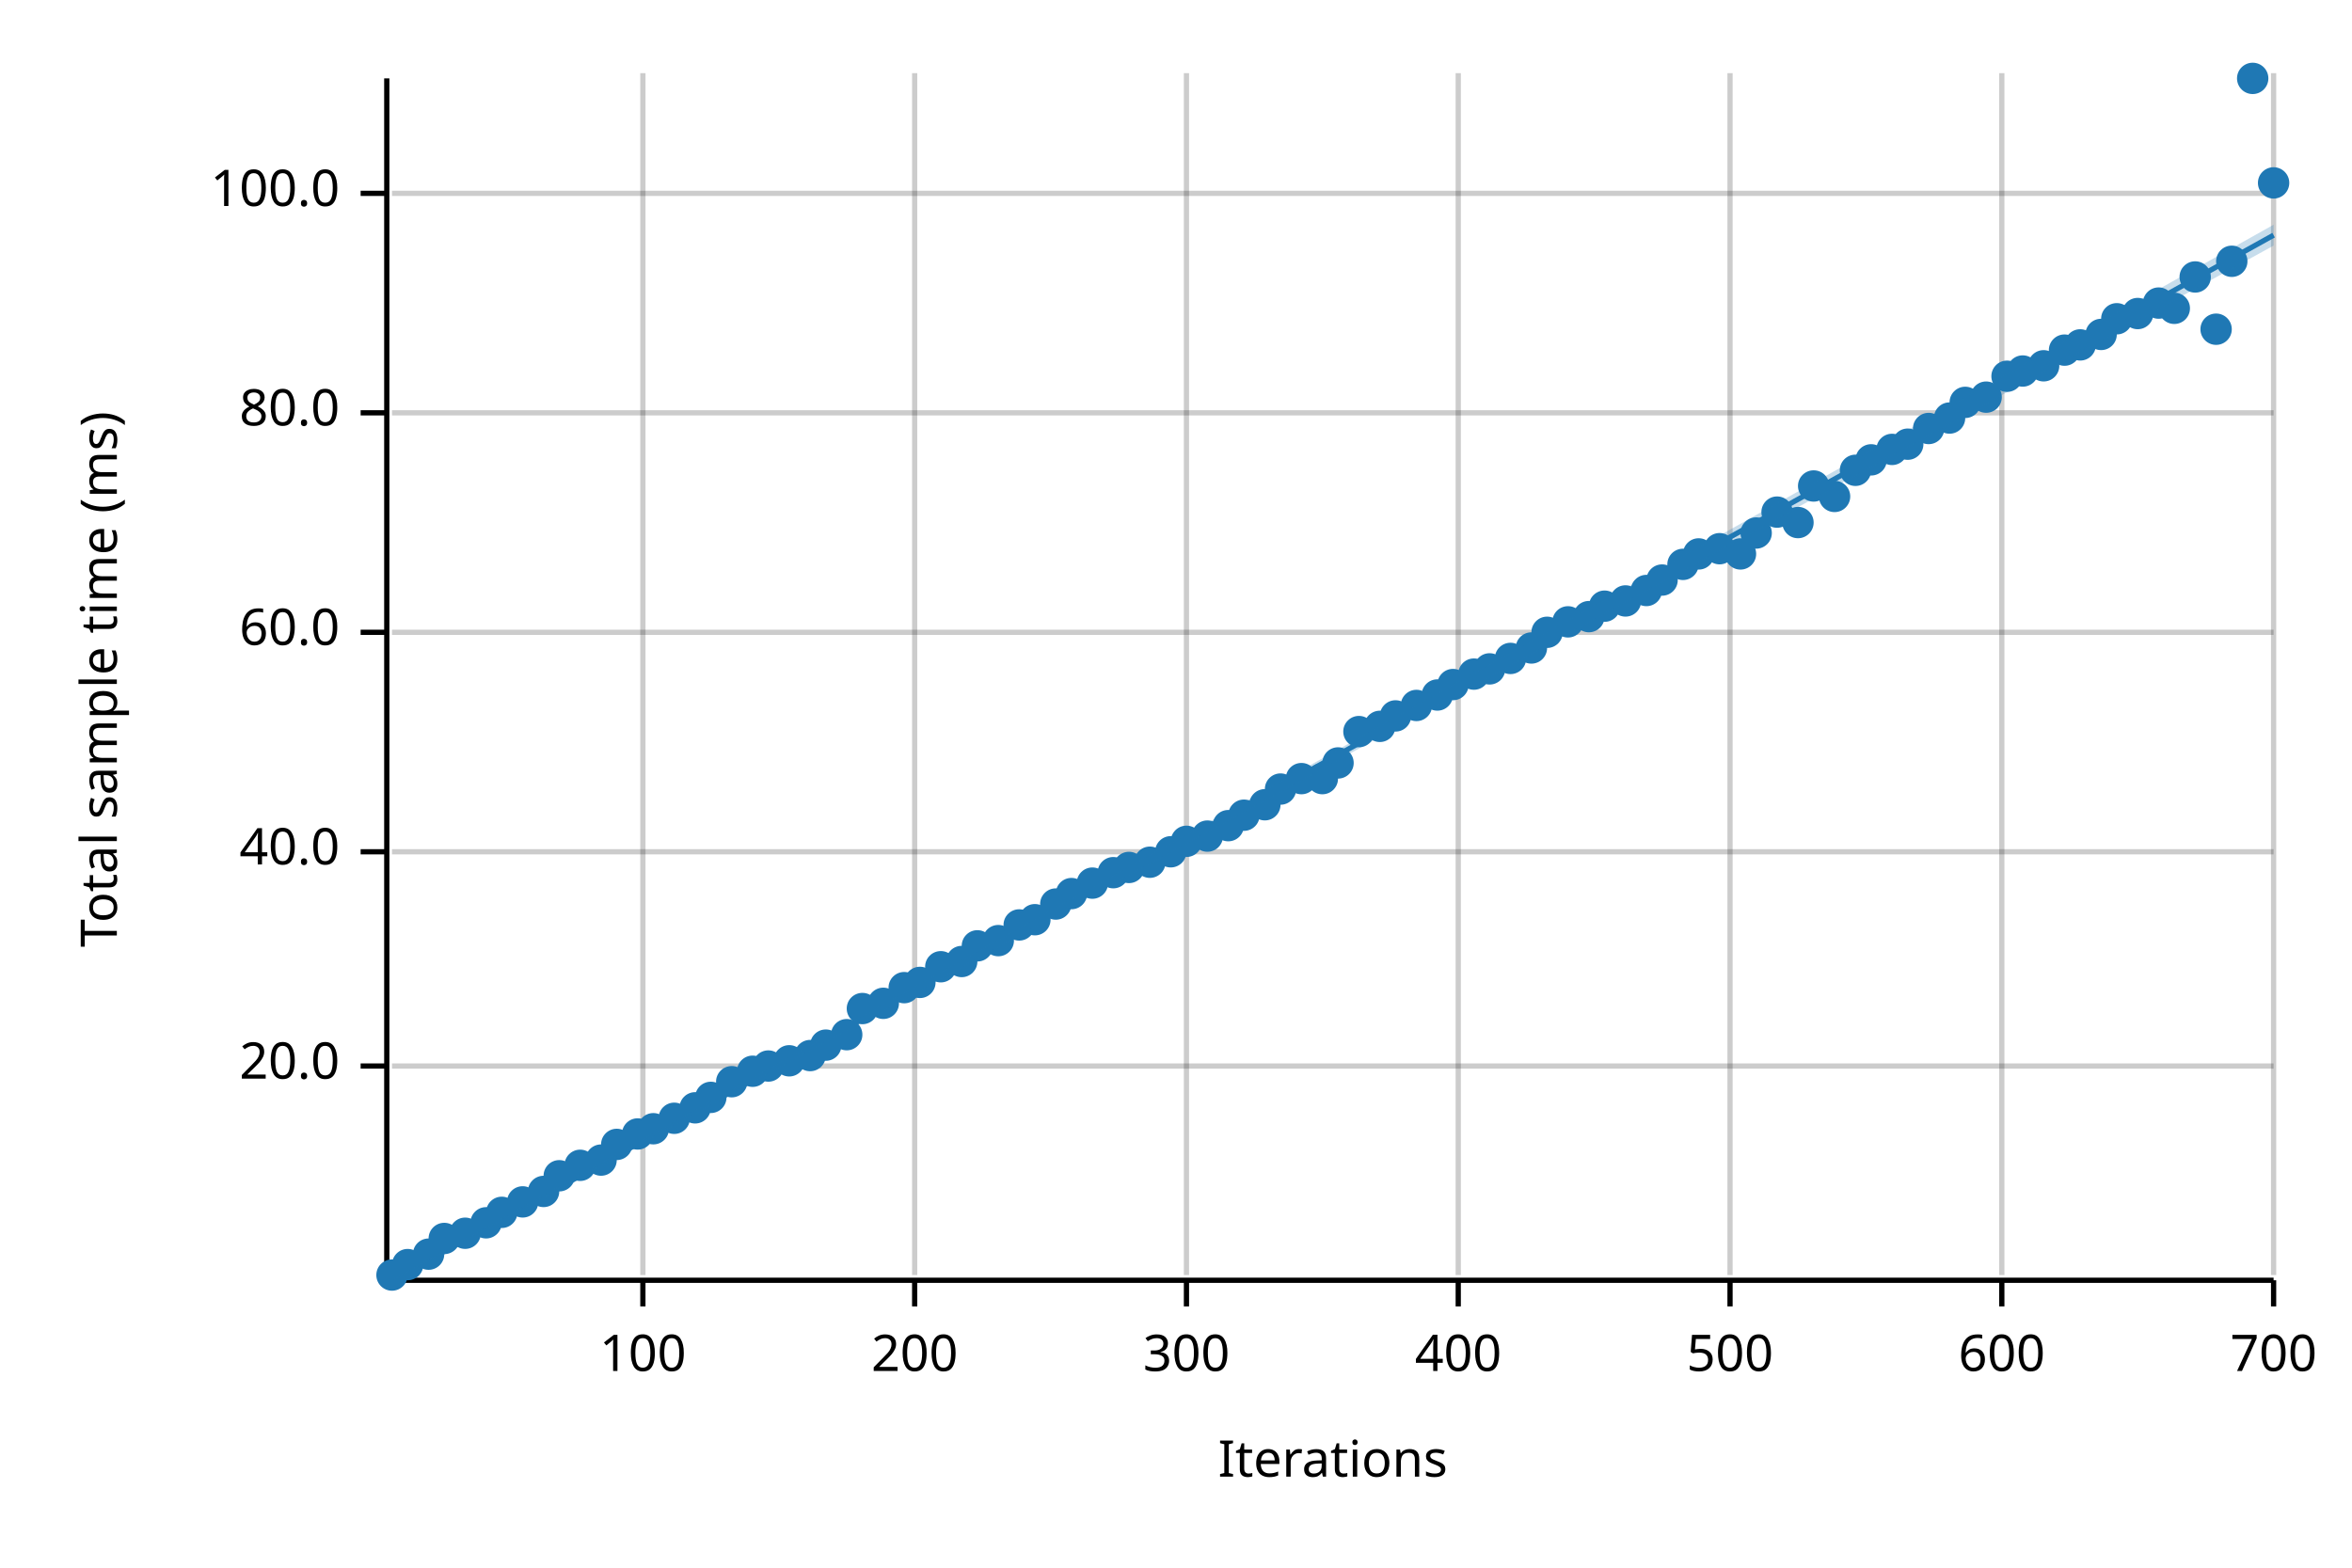
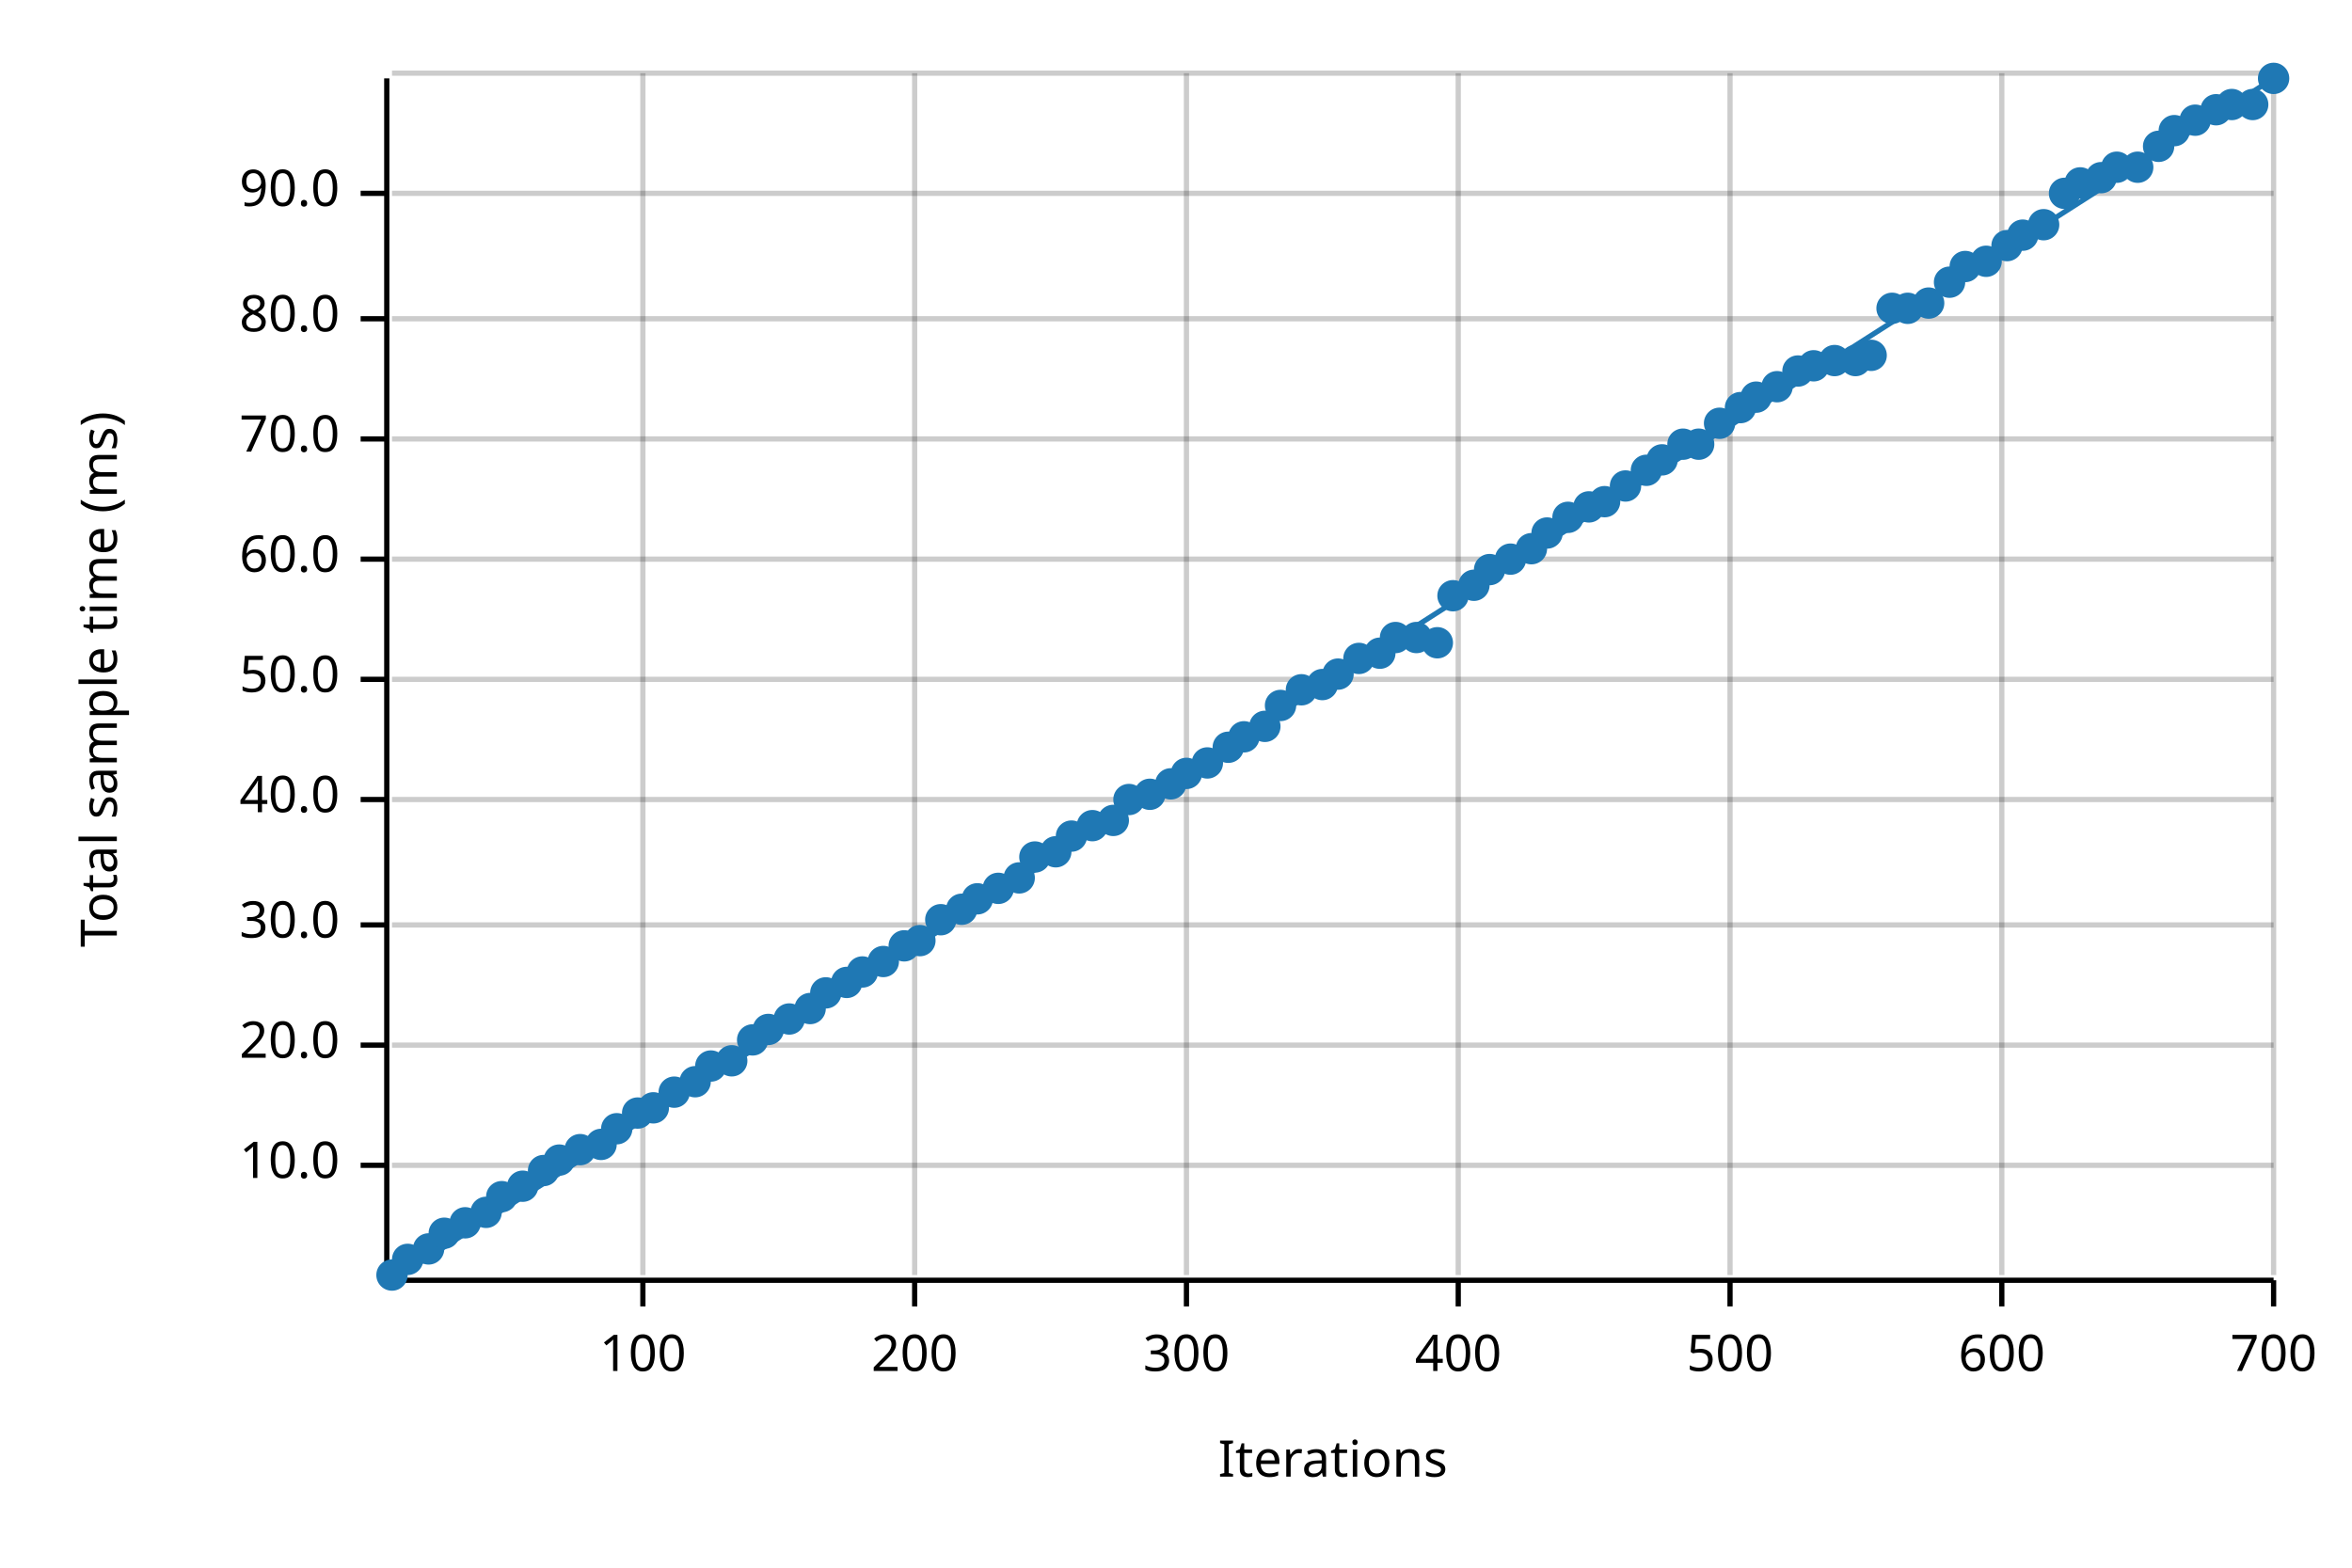
<svg xmlns="http://www.w3.org/2000/svg" width="450" height="300" viewBox="0 0 450 300">
  <text x="15" y="130" dy="0.76em" text-anchor="middle" font-family="sans-serif" font-size="9.677" opacity="1" fill="#000000" transform="rotate(270, 15, 130)">
Total sample time (ms)
</text>
  <text x="255" y="285" dy="-0.5ex" text-anchor="middle" font-family="sans-serif" font-size="9.677" opacity="1" fill="#000000">
Iterations
</text>
  <line opacity="0.2" stroke="#000000" stroke-width="1" x1="123" y1="244" x2="123" y2="14" />
  <line opacity="0.2" stroke="#000000" stroke-width="1" x1="175" y1="244" x2="175" y2="14" />
  <line opacity="0.2" stroke="#000000" stroke-width="1" x1="227" y1="244" x2="227" y2="14" />
  <line opacity="0.2" stroke="#000000" stroke-width="1" x1="279" y1="244" x2="279" y2="14" />
  <line opacity="0.2" stroke="#000000" stroke-width="1" x1="331" y1="244" x2="331" y2="14" />
  <line opacity="0.2" stroke="#000000" stroke-width="1" x1="383" y1="244" x2="383" y2="14" />
  <line opacity="0.2" stroke="#000000" stroke-width="1" x1="435" y1="244" x2="435" y2="14" />
-   <line opacity="0.2" stroke="#000000" stroke-width="1" x1="75" y1="204" x2="435" y2="204" />
-   <line opacity="0.2" stroke="#000000" stroke-width="1" x1="75" y1="163" x2="435" y2="163" />
-   <line opacity="0.2" stroke="#000000" stroke-width="1" x1="75" y1="121" x2="435" y2="121" />
-   <line opacity="0.2" stroke="#000000" stroke-width="1" x1="75" y1="79" x2="435" y2="79" />
+   <line opacity="0.2" stroke="#000000" stroke-width="1" x1="75" y1="223" x2="435" y2="223" />
+   <line opacity="0.2" stroke="#000000" stroke-width="1" x1="75" y1="200" x2="435" y2="200" />
+   <line opacity="0.2" stroke="#000000" stroke-width="1" x1="75" y1="177" x2="435" y2="177" />
+   <line opacity="0.2" stroke="#000000" stroke-width="1" x1="75" y1="153" x2="435" y2="153" />
+   <line opacity="0.2" stroke="#000000" stroke-width="1" x1="75" y1="130" x2="435" y2="130" />
+   <line opacity="0.2" stroke="#000000" stroke-width="1" x1="75" y1="107" x2="435" y2="107" />
+   <line opacity="0.2" stroke="#000000" stroke-width="1" x1="75" y1="84" x2="435" y2="84" />
+   <line opacity="0.2" stroke="#000000" stroke-width="1" x1="75" y1="61" x2="435" y2="61" />
  <line opacity="0.2" stroke="#000000" stroke-width="1" x1="75" y1="37" x2="435" y2="37" />
+   <line opacity="0.2" stroke="#000000" stroke-width="1" x1="75" y1="14" x2="435" y2="14" />
  <polyline fill="none" opacity="1" stroke="#000000" stroke-width="1" points="74,15 74,245 " />
-   <text x="65" y="204" dy="0.5ex" text-anchor="end" font-family="sans-serif" font-size="9.677" opacity="1" fill="#000000">
+   <text x="65" y="223" dy="0.5ex" text-anchor="end" font-family="sans-serif" font-size="9.677" opacity="1" fill="#000000">
+ 10.0
+ </text>
+   <polyline fill="none" opacity="1" stroke="#000000" stroke-width="1" points="69,223 74,223 " />
+   <text x="65" y="200" dy="0.5ex" text-anchor="end" font-family="sans-serif" font-size="9.677" opacity="1" fill="#000000">
20.0
</text>
-   <polyline fill="none" opacity="1" stroke="#000000" stroke-width="1" points="69,204 74,204 " />
-   <text x="65" y="163" dy="0.5ex" text-anchor="end" font-family="sans-serif" font-size="9.677" opacity="1" fill="#000000">
+   <polyline fill="none" opacity="1" stroke="#000000" stroke-width="1" points="69,200 74,200 " />
+   <text x="65" y="177" dy="0.5ex" text-anchor="end" font-family="sans-serif" font-size="9.677" opacity="1" fill="#000000">
+ 30.0
+ </text>
+   <polyline fill="none" opacity="1" stroke="#000000" stroke-width="1" points="69,177 74,177 " />
+   <text x="65" y="153" dy="0.5ex" text-anchor="end" font-family="sans-serif" font-size="9.677" opacity="1" fill="#000000">
40.0
</text>
-   <polyline fill="none" opacity="1" stroke="#000000" stroke-width="1" points="69,163 74,163 " />
-   <text x="65" y="121" dy="0.5ex" text-anchor="end" font-family="sans-serif" font-size="9.677" opacity="1" fill="#000000">
+   <polyline fill="none" opacity="1" stroke="#000000" stroke-width="1" points="69,153 74,153 " />
+   <text x="65" y="130" dy="0.5ex" text-anchor="end" font-family="sans-serif" font-size="9.677" opacity="1" fill="#000000">
+ 50.0
+ </text>
+   <polyline fill="none" opacity="1" stroke="#000000" stroke-width="1" points="69,130 74,130 " />
+   <text x="65" y="107" dy="0.5ex" text-anchor="end" font-family="sans-serif" font-size="9.677" opacity="1" fill="#000000">
60.0
</text>
-   <polyline fill="none" opacity="1" stroke="#000000" stroke-width="1" points="69,121 74,121 " />
-   <text x="65" y="79" dy="0.5ex" text-anchor="end" font-family="sans-serif" font-size="9.677" opacity="1" fill="#000000">
+   <polyline fill="none" opacity="1" stroke="#000000" stroke-width="1" points="69,107 74,107 " />
+   <text x="65" y="84" dy="0.5ex" text-anchor="end" font-family="sans-serif" font-size="9.677" opacity="1" fill="#000000">
+ 70.0
+ </text>
+   <polyline fill="none" opacity="1" stroke="#000000" stroke-width="1" points="69,84 74,84 " />
+   <text x="65" y="61" dy="0.5ex" text-anchor="end" font-family="sans-serif" font-size="9.677" opacity="1" fill="#000000">
80.0
</text>
-   <polyline fill="none" opacity="1" stroke="#000000" stroke-width="1" points="69,79 74,79 " />
+   <polyline fill="none" opacity="1" stroke="#000000" stroke-width="1" points="69,61 74,61 " />
  <text x="65" y="37" dy="0.5ex" text-anchor="end" font-family="sans-serif" font-size="9.677" opacity="1" fill="#000000">
- 100.0
+ 90.0
</text>
  <polyline fill="none" opacity="1" stroke="#000000" stroke-width="1" points="69,37 74,37 " />
  <polyline fill="none" opacity="1" stroke="#000000" stroke-width="1" points="75,245 435,245 " />
  <text x="123" y="255" dy="0.76em" text-anchor="middle" font-family="sans-serif" font-size="9.677" opacity="1" fill="#000000">
100
</text>
  <polyline fill="none" opacity="1" stroke="#000000" stroke-width="1" points="123,245 123,250 " />
  <text x="175" y="255" dy="0.76em" text-anchor="middle" font-family="sans-serif" font-size="9.677" opacity="1" fill="#000000">
200
</text>
  <polyline fill="none" opacity="1" stroke="#000000" stroke-width="1" points="175,245 175,250 " />
  <text x="227" y="255" dy="0.76em" text-anchor="middle" font-family="sans-serif" font-size="9.677" opacity="1" fill="#000000">
300
</text>
  <polyline fill="none" opacity="1" stroke="#000000" stroke-width="1" points="227,245 227,250 " />
  <text x="279" y="255" dy="0.76em" text-anchor="middle" font-family="sans-serif" font-size="9.677" opacity="1" fill="#000000">
400
</text>
  <polyline fill="none" opacity="1" stroke="#000000" stroke-width="1" points="279,245 279,250 " />
  <text x="331" y="255" dy="0.76em" text-anchor="middle" font-family="sans-serif" font-size="9.677" opacity="1" fill="#000000">
500
</text>
  <polyline fill="none" opacity="1" stroke="#000000" stroke-width="1" points="331,245 331,250 " />
  <text x="383" y="255" dy="0.76em" text-anchor="middle" font-family="sans-serif" font-size="9.677" opacity="1" fill="#000000">
600
</text>
  <polyline fill="none" opacity="1" stroke="#000000" stroke-width="1" points="383,245 383,250 " />
  <text x="435" y="255" dy="0.76em" text-anchor="middle" font-family="sans-serif" font-size="9.677" opacity="1" fill="#000000">
700
</text>
  <polyline fill="none" opacity="1" stroke="#000000" stroke-width="1" points="435,245 435,250 " />
  <circle cx="75" cy="244" r="3" opacity="1" fill="#1F78B4" stroke="none" stroke-width="1" />
-   <circle cx="78" cy="242" r="3" opacity="1" fill="#1F78B4" stroke="none" stroke-width="1" />
-   <circle cx="82" cy="240" r="3" opacity="1" fill="#1F78B4" stroke="none" stroke-width="1" />
-   <circle cx="85" cy="237" r="3" opacity="1" fill="#1F78B4" stroke="none" stroke-width="1" />
-   <circle cx="89" cy="236" r="3" opacity="1" fill="#1F78B4" stroke="none" stroke-width="1" />
-   <circle cx="93" cy="234" r="3" opacity="1" fill="#1F78B4" stroke="none" stroke-width="1" />
-   <circle cx="96" cy="232" r="3" opacity="1" fill="#1F78B4" stroke="none" stroke-width="1" />
-   <circle cx="100" cy="230" r="3" opacity="1" fill="#1F78B4" stroke="none" stroke-width="1" />
-   <circle cx="104" cy="228" r="3" opacity="1" fill="#1F78B4" stroke="none" stroke-width="1" />
-   <circle cx="107" cy="225" r="3" opacity="1" fill="#1F78B4" stroke="none" stroke-width="1" />
-   <circle cx="111" cy="223" r="3" opacity="1" fill="#1F78B4" stroke="none" stroke-width="1" />
-   <circle cx="115" cy="222" r="3" opacity="1" fill="#1F78B4" stroke="none" stroke-width="1" />
-   <circle cx="118" cy="219" r="3" opacity="1" fill="#1F78B4" stroke="none" stroke-width="1" />
-   <circle cx="122" cy="217" r="3" opacity="1" fill="#1F78B4" stroke="none" stroke-width="1" />
-   <circle cx="125" cy="216" r="3" opacity="1" fill="#1F78B4" stroke="none" stroke-width="1" />
-   <circle cx="129" cy="214" r="3" opacity="1" fill="#1F78B4" stroke="none" stroke-width="1" />
-   <circle cx="133" cy="212" r="3" opacity="1" fill="#1F78B4" stroke="none" stroke-width="1" />
-   <circle cx="136" cy="210" r="3" opacity="1" fill="#1F78B4" stroke="none" stroke-width="1" />
-   <circle cx="140" cy="207" r="3" opacity="1" fill="#1F78B4" stroke="none" stroke-width="1" />
-   <circle cx="144" cy="205" r="3" opacity="1" fill="#1F78B4" stroke="none" stroke-width="1" />
-   <circle cx="147" cy="204" r="3" opacity="1" fill="#1F78B4" stroke="none" stroke-width="1" />
-   <circle cx="151" cy="203" r="3" opacity="1" fill="#1F78B4" stroke="none" stroke-width="1" />
-   <circle cx="155" cy="202" r="3" opacity="1" fill="#1F78B4" stroke="none" stroke-width="1" />
-   <circle cx="158" cy="200" r="3" opacity="1" fill="#1F78B4" stroke="none" stroke-width="1" />
-   <circle cx="162" cy="198" r="3" opacity="1" fill="#1F78B4" stroke="none" stroke-width="1" />
-   <circle cx="165" cy="193" r="3" opacity="1" fill="#1F78B4" stroke="none" stroke-width="1" />
-   <circle cx="169" cy="192" r="3" opacity="1" fill="#1F78B4" stroke="none" stroke-width="1" />
-   <circle cx="173" cy="189" r="3" opacity="1" fill="#1F78B4" stroke="none" stroke-width="1" />
-   <circle cx="176" cy="188" r="3" opacity="1" fill="#1F78B4" stroke="none" stroke-width="1" />
-   <circle cx="180" cy="185" r="3" opacity="1" fill="#1F78B4" stroke="none" stroke-width="1" />
-   <circle cx="184" cy="184" r="3" opacity="1" fill="#1F78B4" stroke="none" stroke-width="1" />
-   <circle cx="187" cy="181" r="3" opacity="1" fill="#1F78B4" stroke="none" stroke-width="1" />
-   <circle cx="191" cy="180" r="3" opacity="1" fill="#1F78B4" stroke="none" stroke-width="1" />
-   <circle cx="195" cy="177" r="3" opacity="1" fill="#1F78B4" stroke="none" stroke-width="1" />
-   <circle cx="198" cy="176" r="3" opacity="1" fill="#1F78B4" stroke="none" stroke-width="1" />
-   <circle cx="202" cy="173" r="3" opacity="1" fill="#1F78B4" stroke="none" stroke-width="1" />
-   <circle cx="205" cy="171" r="3" opacity="1" fill="#1F78B4" stroke="none" stroke-width="1" />
-   <circle cx="209" cy="169" r="3" opacity="1" fill="#1F78B4" stroke="none" stroke-width="1" />
-   <circle cx="213" cy="167" r="3" opacity="1" fill="#1F78B4" stroke="none" stroke-width="1" />
-   <circle cx="216" cy="166" r="3" opacity="1" fill="#1F78B4" stroke="none" stroke-width="1" />
-   <circle cx="220" cy="165" r="3" opacity="1" fill="#1F78B4" stroke="none" stroke-width="1" />
-   <circle cx="224" cy="163" r="3" opacity="1" fill="#1F78B4" stroke="none" stroke-width="1" />
-   <circle cx="227" cy="161" r="3" opacity="1" fill="#1F78B4" stroke="none" stroke-width="1" />
-   <circle cx="231" cy="160" r="3" opacity="1" fill="#1F78B4" stroke="none" stroke-width="1" />
-   <circle cx="235" cy="158" r="3" opacity="1" fill="#1F78B4" stroke="none" stroke-width="1" />
-   <circle cx="238" cy="156" r="3" opacity="1" fill="#1F78B4" stroke="none" stroke-width="1" />
-   <circle cx="242" cy="154" r="3" opacity="1" fill="#1F78B4" stroke="none" stroke-width="1" />
-   <circle cx="245" cy="151" r="3" opacity="1" fill="#1F78B4" stroke="none" stroke-width="1" />
-   <circle cx="249" cy="149" r="3" opacity="1" fill="#1F78B4" stroke="none" stroke-width="1" />
-   <circle cx="253" cy="149" r="3" opacity="1" fill="#1F78B4" stroke="none" stroke-width="1" />
-   <circle cx="256" cy="146" r="3" opacity="1" fill="#1F78B4" stroke="none" stroke-width="1" />
-   <circle cx="260" cy="140" r="3" opacity="1" fill="#1F78B4" stroke="none" stroke-width="1" />
-   <circle cx="264" cy="139" r="3" opacity="1" fill="#1F78B4" stroke="none" stroke-width="1" />
-   <circle cx="267" cy="137" r="3" opacity="1" fill="#1F78B4" stroke="none" stroke-width="1" />
-   <circle cx="271" cy="135" r="3" opacity="1" fill="#1F78B4" stroke="none" stroke-width="1" />
-   <circle cx="275" cy="133" r="3" opacity="1" fill="#1F78B4" stroke="none" stroke-width="1" />
-   <circle cx="278" cy="131" r="3" opacity="1" fill="#1F78B4" stroke="none" stroke-width="1" />
-   <circle cx="282" cy="129" r="3" opacity="1" fill="#1F78B4" stroke="none" stroke-width="1" />
-   <circle cx="285" cy="128" r="3" opacity="1" fill="#1F78B4" stroke="none" stroke-width="1" />
-   <circle cx="289" cy="126" r="3" opacity="1" fill="#1F78B4" stroke="none" stroke-width="1" />
-   <circle cx="293" cy="124" r="3" opacity="1" fill="#1F78B4" stroke="none" stroke-width="1" />
-   <circle cx="296" cy="121" r="3" opacity="1" fill="#1F78B4" stroke="none" stroke-width="1" />
-   <circle cx="300" cy="119" r="3" opacity="1" fill="#1F78B4" stroke="none" stroke-width="1" />
-   <circle cx="304" cy="118" r="3" opacity="1" fill="#1F78B4" stroke="none" stroke-width="1" />
-   <circle cx="307" cy="116" r="3" opacity="1" fill="#1F78B4" stroke="none" stroke-width="1" />
-   <circle cx="311" cy="115" r="3" opacity="1" fill="#1F78B4" stroke="none" stroke-width="1" />
-   <circle cx="315" cy="113" r="3" opacity="1" fill="#1F78B4" stroke="none" stroke-width="1" />
-   <circle cx="318" cy="111" r="3" opacity="1" fill="#1F78B4" stroke="none" stroke-width="1" />
-   <circle cx="322" cy="108" r="3" opacity="1" fill="#1F78B4" stroke="none" stroke-width="1" />
-   <circle cx="325" cy="106" r="3" opacity="1" fill="#1F78B4" stroke="none" stroke-width="1" />
-   <circle cx="329" cy="105" r="3" opacity="1" fill="#1F78B4" stroke="none" stroke-width="1" />
-   <circle cx="333" cy="106" r="3" opacity="1" fill="#1F78B4" stroke="none" stroke-width="1" />
-   <circle cx="336" cy="102" r="3" opacity="1" fill="#1F78B4" stroke="none" stroke-width="1" />
-   <circle cx="340" cy="98" r="3" opacity="1" fill="#1F78B4" stroke="none" stroke-width="1" />
-   <circle cx="344" cy="100" r="3" opacity="1" fill="#1F78B4" stroke="none" stroke-width="1" />
-   <circle cx="347" cy="93" r="3" opacity="1" fill="#1F78B4" stroke="none" stroke-width="1" />
-   <circle cx="351" cy="95" r="3" opacity="1" fill="#1F78B4" stroke="none" stroke-width="1" />
-   <circle cx="355" cy="90" r="3" opacity="1" fill="#1F78B4" stroke="none" stroke-width="1" />
-   <circle cx="358" cy="88" r="3" opacity="1" fill="#1F78B4" stroke="none" stroke-width="1" />
-   <circle cx="362" cy="86" r="3" opacity="1" fill="#1F78B4" stroke="none" stroke-width="1" />
-   <circle cx="365" cy="85" r="3" opacity="1" fill="#1F78B4" stroke="none" stroke-width="1" />
-   <circle cx="369" cy="82" r="3" opacity="1" fill="#1F78B4" stroke="none" stroke-width="1" />
-   <circle cx="373" cy="80" r="3" opacity="1" fill="#1F78B4" stroke="none" stroke-width="1" />
-   <circle cx="376" cy="77" r="3" opacity="1" fill="#1F78B4" stroke="none" stroke-width="1" />
-   <circle cx="380" cy="76" r="3" opacity="1" fill="#1F78B4" stroke="none" stroke-width="1" />
-   <circle cx="384" cy="72" r="3" opacity="1" fill="#1F78B4" stroke="none" stroke-width="1" />
-   <circle cx="387" cy="71" r="3" opacity="1" fill="#1F78B4" stroke="none" stroke-width="1" />
-   <circle cx="391" cy="70" r="3" opacity="1" fill="#1F78B4" stroke="none" stroke-width="1" />
-   <circle cx="395" cy="67" r="3" opacity="1" fill="#1F78B4" stroke="none" stroke-width="1" />
-   <circle cx="398" cy="66" r="3" opacity="1" fill="#1F78B4" stroke="none" stroke-width="1" />
-   <circle cx="402" cy="64" r="3" opacity="1" fill="#1F78B4" stroke="none" stroke-width="1" />
-   <circle cx="405" cy="61" r="3" opacity="1" fill="#1F78B4" stroke="none" stroke-width="1" />
-   <circle cx="409" cy="60" r="3" opacity="1" fill="#1F78B4" stroke="none" stroke-width="1" />
-   <circle cx="413" cy="58" r="3" opacity="1" fill="#1F78B4" stroke="none" stroke-width="1" />
-   <circle cx="416" cy="59" r="3" opacity="1" fill="#1F78B4" stroke="none" stroke-width="1" />
-   <circle cx="420" cy="53" r="3" opacity="1" fill="#1F78B4" stroke="none" stroke-width="1" />
-   <circle cx="424" cy="63" r="3" opacity="1" fill="#1F78B4" stroke="none" stroke-width="1" />
-   <circle cx="427" cy="50" r="3" opacity="1" fill="#1F78B4" stroke="none" stroke-width="1" />
-   <circle cx="431" cy="15" r="3" opacity="1" fill="#1F78B4" stroke="none" stroke-width="1" />
-   <circle cx="435" cy="35" r="3" opacity="1" fill="#1F78B4" stroke="none" stroke-width="1" />
-   <polyline fill="none" opacity="1" stroke="#1F78B4" stroke-width="1" points="75,245 435,45 " />
-   <polygon opacity="0.25" fill="#1F78B4" points="75,245 435,47 435,43 " />
+   <circle cx="78" cy="241" r="3" opacity="1" fill="#1F78B4" stroke="none" stroke-width="1" />
+   <circle cx="82" cy="239" r="3" opacity="1" fill="#1F78B4" stroke="none" stroke-width="1" />
+   <circle cx="85" cy="236" r="3" opacity="1" fill="#1F78B4" stroke="none" stroke-width="1" />
+   <circle cx="89" cy="234" r="3" opacity="1" fill="#1F78B4" stroke="none" stroke-width="1" />
+   <circle cx="93" cy="232" r="3" opacity="1" fill="#1F78B4" stroke="none" stroke-width="1" />
+   <circle cx="96" cy="229" r="3" opacity="1" fill="#1F78B4" stroke="none" stroke-width="1" />
+   <circle cx="100" cy="227" r="3" opacity="1" fill="#1F78B4" stroke="none" stroke-width="1" />
+   <circle cx="104" cy="224" r="3" opacity="1" fill="#1F78B4" stroke="none" stroke-width="1" />
+   <circle cx="107" cy="222" r="3" opacity="1" fill="#1F78B4" stroke="none" stroke-width="1" />
+   <circle cx="111" cy="220" r="3" opacity="1" fill="#1F78B4" stroke="none" stroke-width="1" />
+   <circle cx="115" cy="219" r="3" opacity="1" fill="#1F78B4" stroke="none" stroke-width="1" />
+   <circle cx="118" cy="216" r="3" opacity="1" fill="#1F78B4" stroke="none" stroke-width="1" />
+   <circle cx="122" cy="213" r="3" opacity="1" fill="#1F78B4" stroke="none" stroke-width="1" />
+   <circle cx="125" cy="212" r="3" opacity="1" fill="#1F78B4" stroke="none" stroke-width="1" />
+   <circle cx="129" cy="209" r="3" opacity="1" fill="#1F78B4" stroke="none" stroke-width="1" />
+   <circle cx="133" cy="207" r="3" opacity="1" fill="#1F78B4" stroke="none" stroke-width="1" />
+   <circle cx="136" cy="204" r="3" opacity="1" fill="#1F78B4" stroke="none" stroke-width="1" />
+   <circle cx="140" cy="203" r="3" opacity="1" fill="#1F78B4" stroke="none" stroke-width="1" />
+   <circle cx="144" cy="199" r="3" opacity="1" fill="#1F78B4" stroke="none" stroke-width="1" />
+   <circle cx="147" cy="197" r="3" opacity="1" fill="#1F78B4" stroke="none" stroke-width="1" />
+   <circle cx="151" cy="195" r="3" opacity="1" fill="#1F78B4" stroke="none" stroke-width="1" />
+   <circle cx="155" cy="193" r="3" opacity="1" fill="#1F78B4" stroke="none" stroke-width="1" />
+   <circle cx="158" cy="190" r="3" opacity="1" fill="#1F78B4" stroke="none" stroke-width="1" />
+   <circle cx="162" cy="188" r="3" opacity="1" fill="#1F78B4" stroke="none" stroke-width="1" />
+   <circle cx="165" cy="186" r="3" opacity="1" fill="#1F78B4" stroke="none" stroke-width="1" />
+   <circle cx="169" cy="184" r="3" opacity="1" fill="#1F78B4" stroke="none" stroke-width="1" />
+   <circle cx="173" cy="181" r="3" opacity="1" fill="#1F78B4" stroke="none" stroke-width="1" />
+   <circle cx="176" cy="180" r="3" opacity="1" fill="#1F78B4" stroke="none" stroke-width="1" />
+   <circle cx="180" cy="176" r="3" opacity="1" fill="#1F78B4" stroke="none" stroke-width="1" />
+   <circle cx="184" cy="174" r="3" opacity="1" fill="#1F78B4" stroke="none" stroke-width="1" />
+   <circle cx="187" cy="172" r="3" opacity="1" fill="#1F78B4" stroke="none" stroke-width="1" />
+   <circle cx="191" cy="170" r="3" opacity="1" fill="#1F78B4" stroke="none" stroke-width="1" />
+   <circle cx="195" cy="168" r="3" opacity="1" fill="#1F78B4" stroke="none" stroke-width="1" />
+   <circle cx="198" cy="164" r="3" opacity="1" fill="#1F78B4" stroke="none" stroke-width="1" />
+   <circle cx="202" cy="163" r="3" opacity="1" fill="#1F78B4" stroke="none" stroke-width="1" />
+   <circle cx="205" cy="160" r="3" opacity="1" fill="#1F78B4" stroke="none" stroke-width="1" />
+   <circle cx="209" cy="158" r="3" opacity="1" fill="#1F78B4" stroke="none" stroke-width="1" />
+   <circle cx="213" cy="157" r="3" opacity="1" fill="#1F78B4" stroke="none" stroke-width="1" />
+   <circle cx="216" cy="153" r="3" opacity="1" fill="#1F78B4" stroke="none" stroke-width="1" />
+   <circle cx="220" cy="152" r="3" opacity="1" fill="#1F78B4" stroke="none" stroke-width="1" />
+   <circle cx="224" cy="150" r="3" opacity="1" fill="#1F78B4" stroke="none" stroke-width="1" />
+   <circle cx="227" cy="148" r="3" opacity="1" fill="#1F78B4" stroke="none" stroke-width="1" />
+   <circle cx="231" cy="146" r="3" opacity="1" fill="#1F78B4" stroke="none" stroke-width="1" />
+   <circle cx="235" cy="143" r="3" opacity="1" fill="#1F78B4" stroke="none" stroke-width="1" />
+   <circle cx="238" cy="141" r="3" opacity="1" fill="#1F78B4" stroke="none" stroke-width="1" />
+   <circle cx="242" cy="139" r="3" opacity="1" fill="#1F78B4" stroke="none" stroke-width="1" />
+   <circle cx="245" cy="135" r="3" opacity="1" fill="#1F78B4" stroke="none" stroke-width="1" />
+   <circle cx="249" cy="132" r="3" opacity="1" fill="#1F78B4" stroke="none" stroke-width="1" />
+   <circle cx="253" cy="131" r="3" opacity="1" fill="#1F78B4" stroke="none" stroke-width="1" />
+   <circle cx="256" cy="129" r="3" opacity="1" fill="#1F78B4" stroke="none" stroke-width="1" />
+   <circle cx="260" cy="126" r="3" opacity="1" fill="#1F78B4" stroke="none" stroke-width="1" />
+   <circle cx="264" cy="125" r="3" opacity="1" fill="#1F78B4" stroke="none" stroke-width="1" />
+   <circle cx="267" cy="122" r="3" opacity="1" fill="#1F78B4" stroke="none" stroke-width="1" />
+   <circle cx="271" cy="122" r="3" opacity="1" fill="#1F78B4" stroke="none" stroke-width="1" />
+   <circle cx="275" cy="123" r="3" opacity="1" fill="#1F78B4" stroke="none" stroke-width="1" />
+   <circle cx="278" cy="114" r="3" opacity="1" fill="#1F78B4" stroke="none" stroke-width="1" />
+   <circle cx="282" cy="112" r="3" opacity="1" fill="#1F78B4" stroke="none" stroke-width="1" />
+   <circle cx="285" cy="109" r="3" opacity="1" fill="#1F78B4" stroke="none" stroke-width="1" />
+   <circle cx="289" cy="107" r="3" opacity="1" fill="#1F78B4" stroke="none" stroke-width="1" />
+   <circle cx="293" cy="105" r="3" opacity="1" fill="#1F78B4" stroke="none" stroke-width="1" />
+   <circle cx="296" cy="102" r="3" opacity="1" fill="#1F78B4" stroke="none" stroke-width="1" />
+   <circle cx="300" cy="99" r="3" opacity="1" fill="#1F78B4" stroke="none" stroke-width="1" />
+   <circle cx="304" cy="97" r="3" opacity="1" fill="#1F78B4" stroke="none" stroke-width="1" />
+   <circle cx="307" cy="96" r="3" opacity="1" fill="#1F78B4" stroke="none" stroke-width="1" />
+   <circle cx="311" cy="93" r="3" opacity="1" fill="#1F78B4" stroke="none" stroke-width="1" />
+   <circle cx="315" cy="90" r="3" opacity="1" fill="#1F78B4" stroke="none" stroke-width="1" />
+   <circle cx="318" cy="88" r="3" opacity="1" fill="#1F78B4" stroke="none" stroke-width="1" />
+   <circle cx="322" cy="85" r="3" opacity="1" fill="#1F78B4" stroke="none" stroke-width="1" />
+   <circle cx="325" cy="85" r="3" opacity="1" fill="#1F78B4" stroke="none" stroke-width="1" />
+   <circle cx="329" cy="81" r="3" opacity="1" fill="#1F78B4" stroke="none" stroke-width="1" />
+   <circle cx="333" cy="78" r="3" opacity="1" fill="#1F78B4" stroke="none" stroke-width="1" />
+   <circle cx="336" cy="76" r="3" opacity="1" fill="#1F78B4" stroke="none" stroke-width="1" />
+   <circle cx="340" cy="74" r="3" opacity="1" fill="#1F78B4" stroke="none" stroke-width="1" />
+   <circle cx="344" cy="71" r="3" opacity="1" fill="#1F78B4" stroke="none" stroke-width="1" />
+   <circle cx="347" cy="70" r="3" opacity="1" fill="#1F78B4" stroke="none" stroke-width="1" />
+   <circle cx="351" cy="69" r="3" opacity="1" fill="#1F78B4" stroke="none" stroke-width="1" />
+   <circle cx="355" cy="69" r="3" opacity="1" fill="#1F78B4" stroke="none" stroke-width="1" />
+   <circle cx="358" cy="68" r="3" opacity="1" fill="#1F78B4" stroke="none" stroke-width="1" />
+   <circle cx="362" cy="59" r="3" opacity="1" fill="#1F78B4" stroke="none" stroke-width="1" />
+   <circle cx="365" cy="59" r="3" opacity="1" fill="#1F78B4" stroke="none" stroke-width="1" />
+   <circle cx="369" cy="58" r="3" opacity="1" fill="#1F78B4" stroke="none" stroke-width="1" />
+   <circle cx="373" cy="54" r="3" opacity="1" fill="#1F78B4" stroke="none" stroke-width="1" />
+   <circle cx="376" cy="51" r="3" opacity="1" fill="#1F78B4" stroke="none" stroke-width="1" />
+   <circle cx="380" cy="50" r="3" opacity="1" fill="#1F78B4" stroke="none" stroke-width="1" />
+   <circle cx="384" cy="47" r="3" opacity="1" fill="#1F78B4" stroke="none" stroke-width="1" />
+   <circle cx="387" cy="45" r="3" opacity="1" fill="#1F78B4" stroke="none" stroke-width="1" />
+   <circle cx="391" cy="43" r="3" opacity="1" fill="#1F78B4" stroke="none" stroke-width="1" />
+   <circle cx="395" cy="37" r="3" opacity="1" fill="#1F78B4" stroke="none" stroke-width="1" />
+   <circle cx="398" cy="35" r="3" opacity="1" fill="#1F78B4" stroke="none" stroke-width="1" />
+   <circle cx="402" cy="34" r="3" opacity="1" fill="#1F78B4" stroke="none" stroke-width="1" />
+   <circle cx="405" cy="32" r="3" opacity="1" fill="#1F78B4" stroke="none" stroke-width="1" />
+   <circle cx="409" cy="32" r="3" opacity="1" fill="#1F78B4" stroke="none" stroke-width="1" />
+   <circle cx="413" cy="28" r="3" opacity="1" fill="#1F78B4" stroke="none" stroke-width="1" />
+   <circle cx="416" cy="25" r="3" opacity="1" fill="#1F78B4" stroke="none" stroke-width="1" />
+   <circle cx="420" cy="23" r="3" opacity="1" fill="#1F78B4" stroke="none" stroke-width="1" />
+   <circle cx="424" cy="21" r="3" opacity="1" fill="#1F78B4" stroke="none" stroke-width="1" />
+   <circle cx="427" cy="20" r="3" opacity="1" fill="#1F78B4" stroke="none" stroke-width="1" />
+   <circle cx="431" cy="20" r="3" opacity="1" fill="#1F78B4" stroke="none" stroke-width="1" />
+   <circle cx="435" cy="15" r="3" opacity="1" fill="#1F78B4" stroke="none" stroke-width="1" />
+   <polyline fill="none" opacity="1" stroke="#1F78B4" stroke-width="1" points="75,245 435,15 " />
+   <polygon opacity="0.25" fill="#1F78B4" points="75,245 435,15 435,15 " />
</svg>
